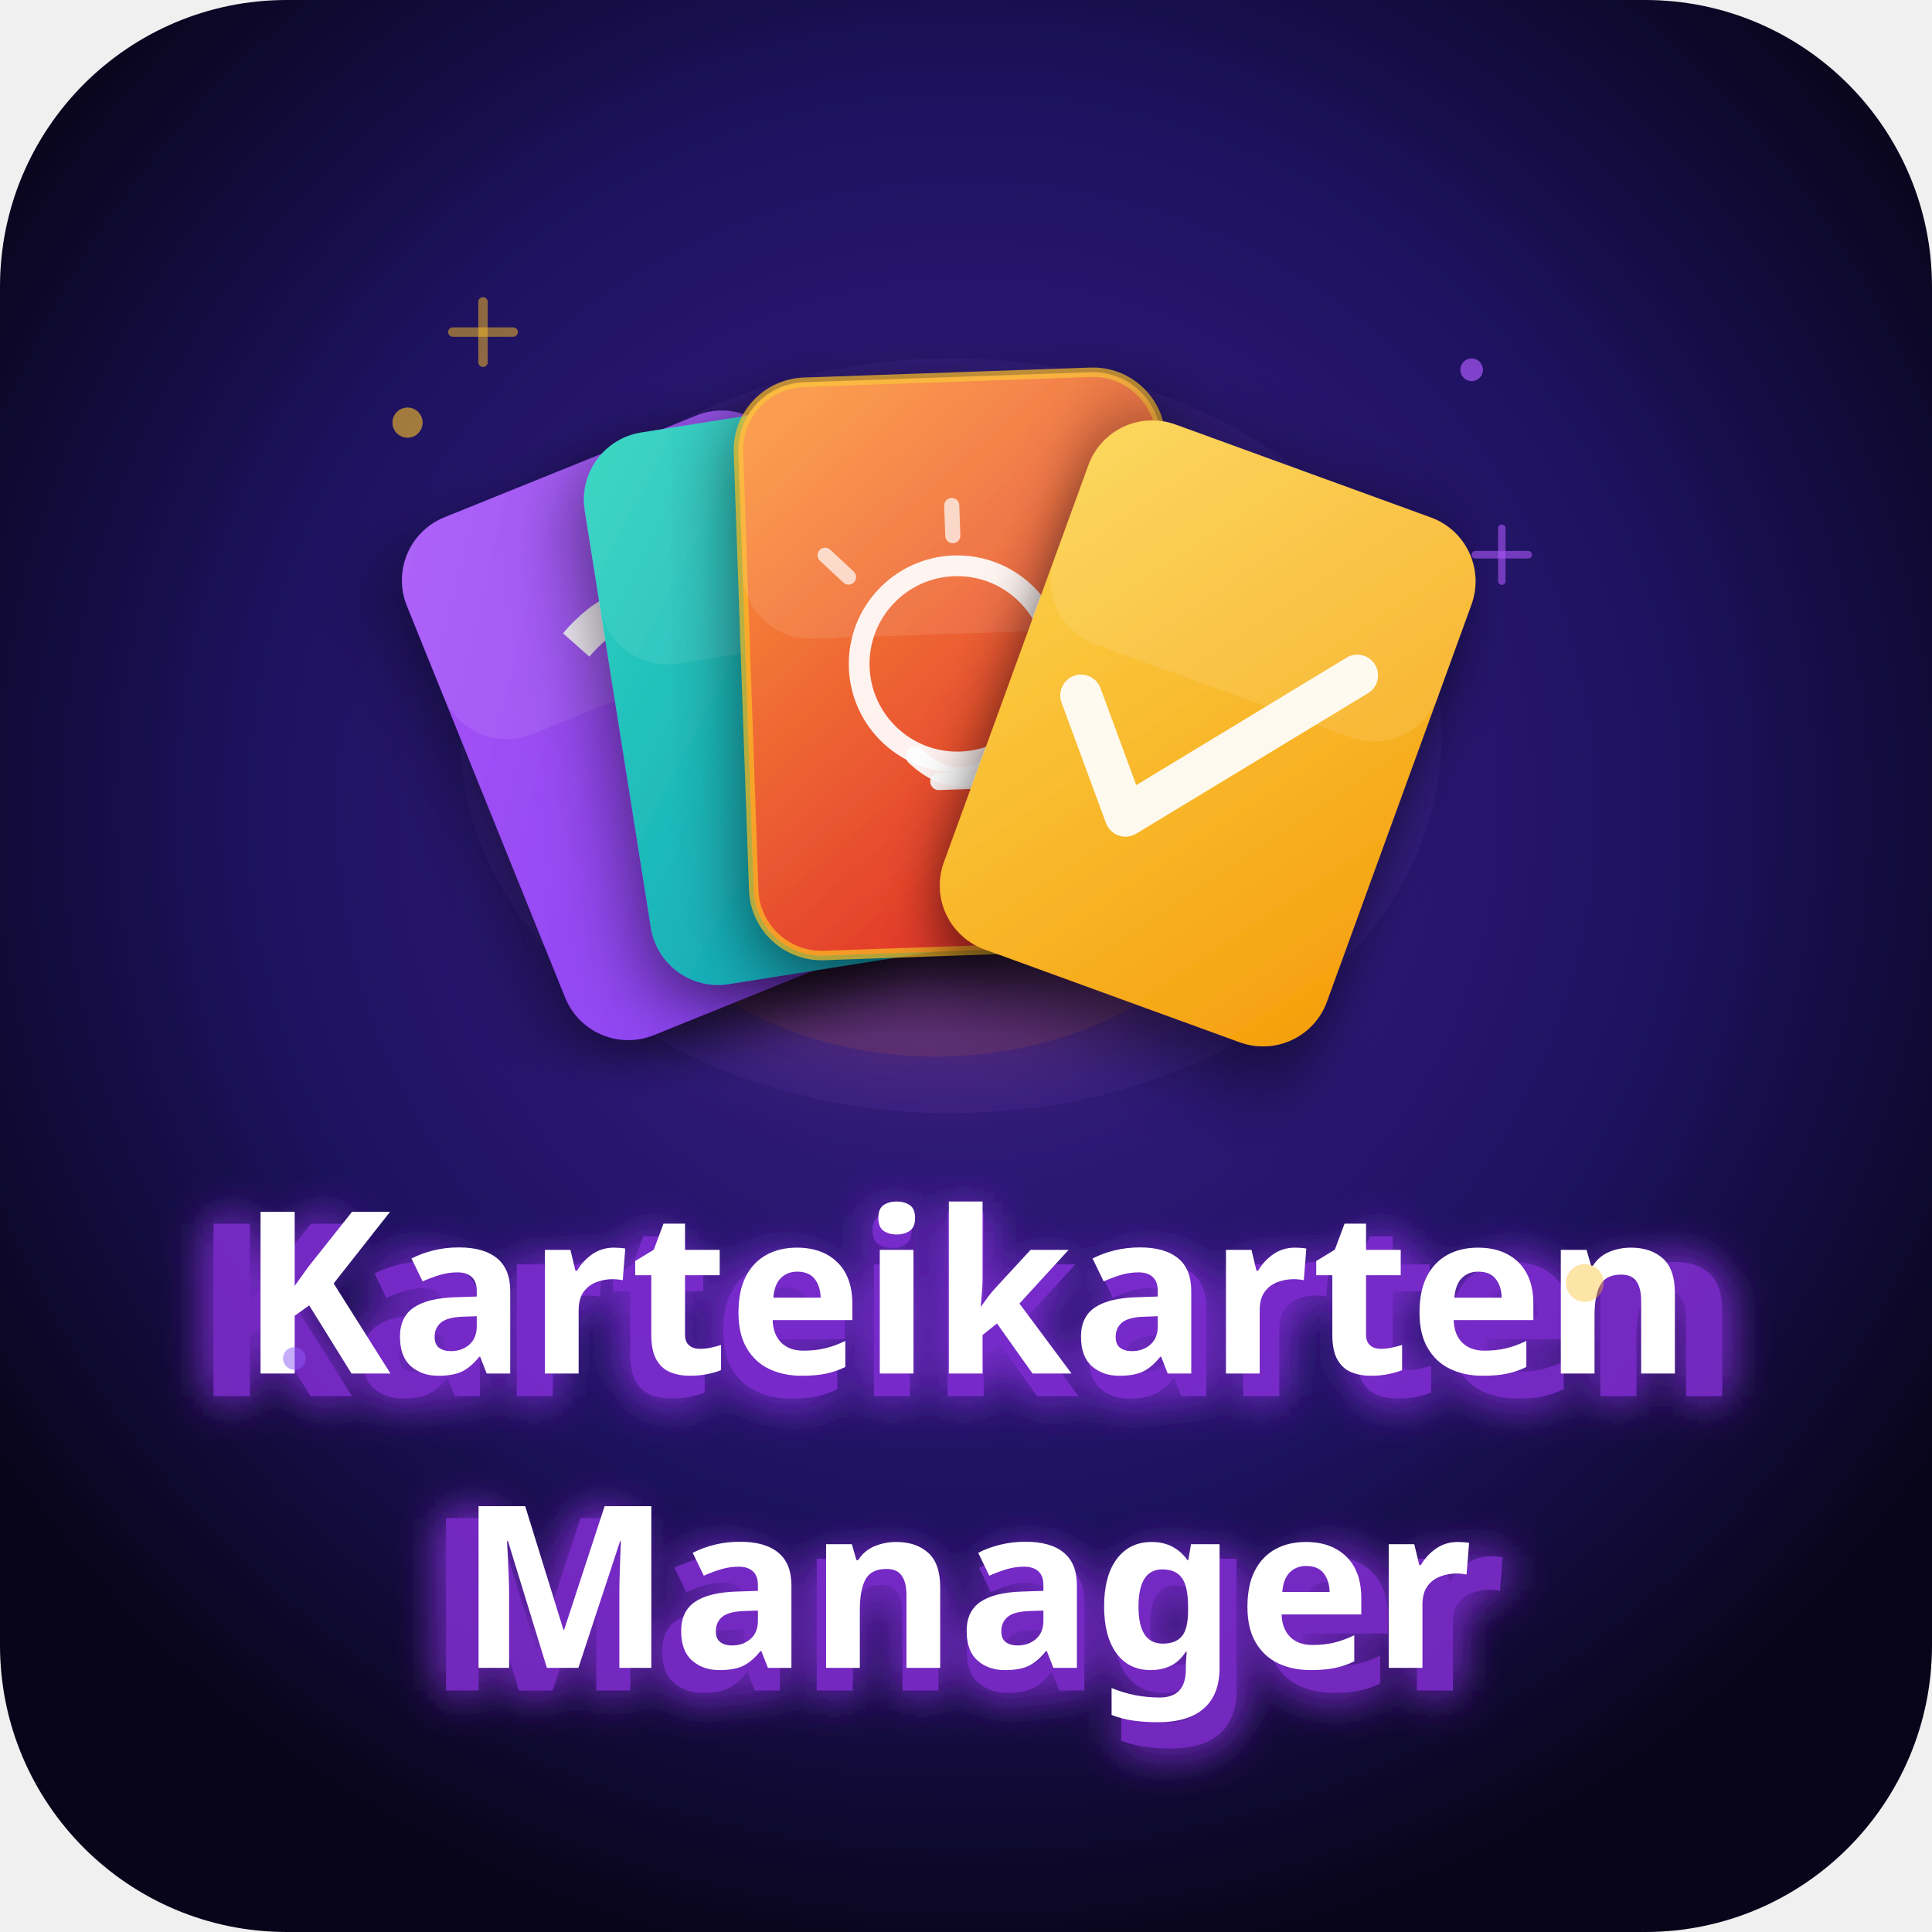
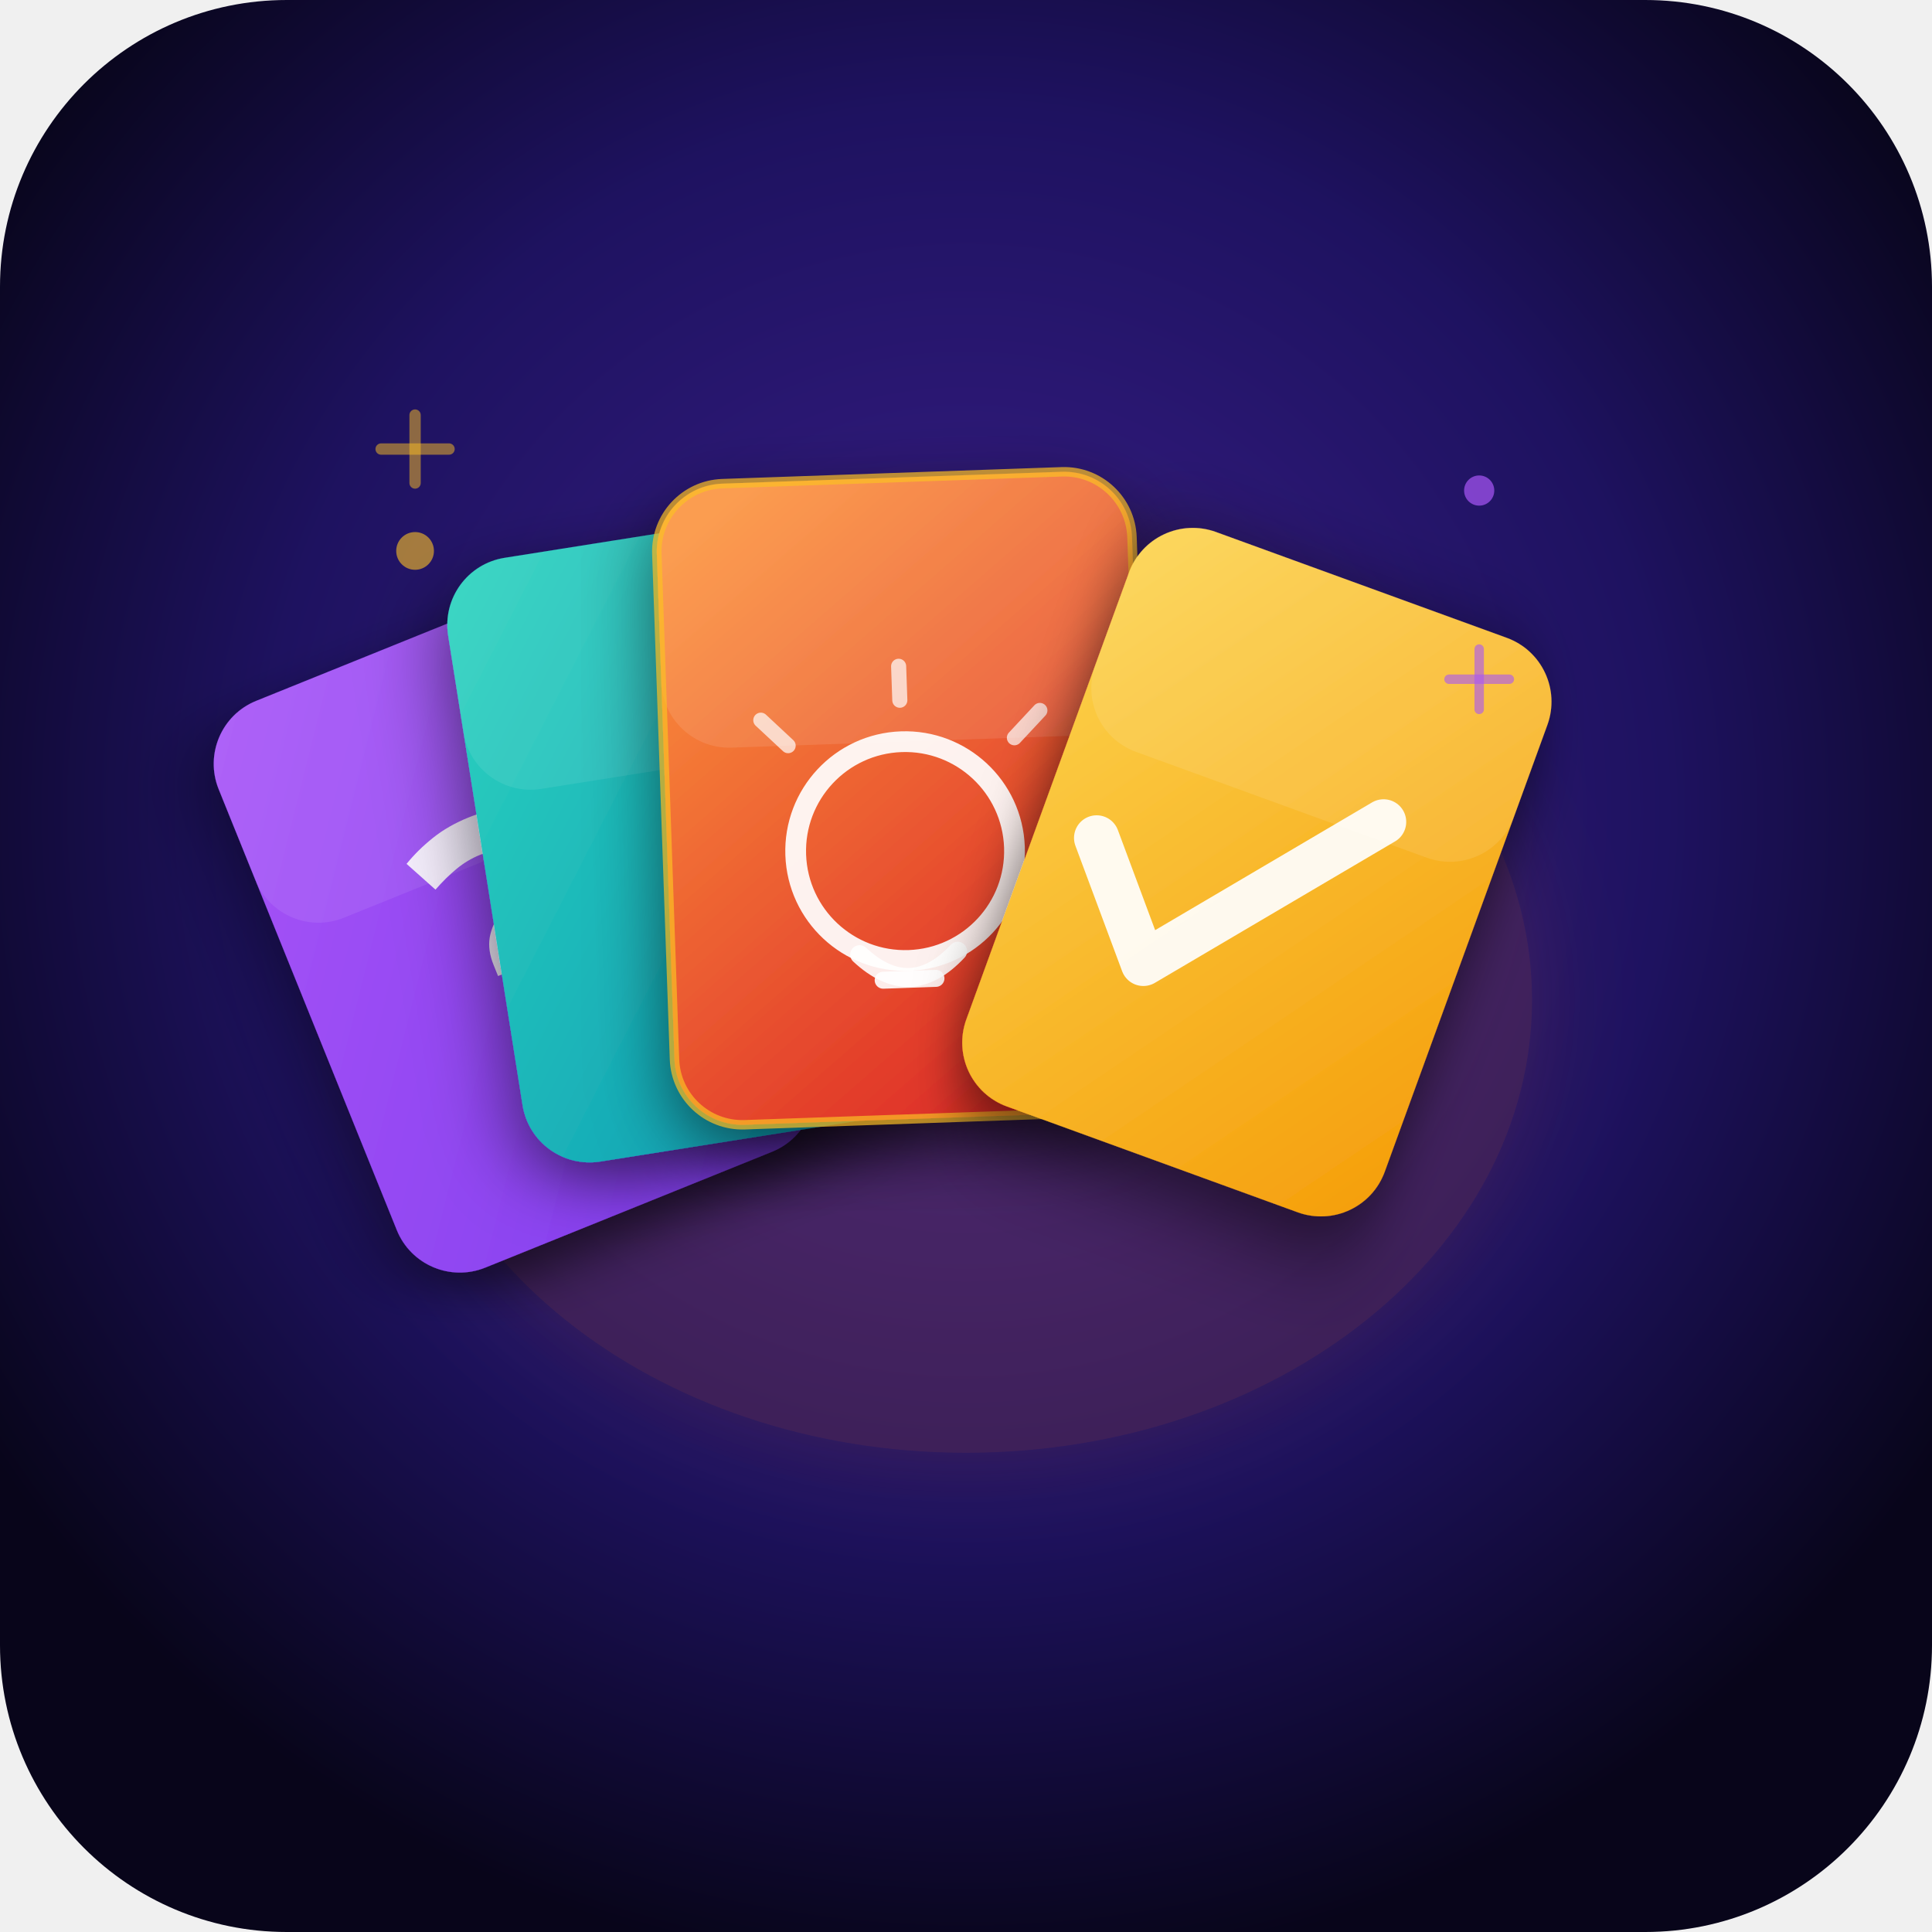
<svg xmlns="http://www.w3.org/2000/svg" viewBox="0 0 512 512">
  <defs>
    <radialGradient id="bg" cx="50%" cy="42%" r="60%">
      <stop offset="0%" stop-color="#3b1f8c" />
      <stop offset="60%" stop-color="#1e1260" />
      <stop offset="100%" stop-color="#08051a" />
    </radialGradient>
-     <linearGradient id="gPurple" x1="0%" y1="0%" x2="100%" y2="100%">
+     <linearGradient id="gP" x1="0%" y1="0%" x2="100%" y2="100%">
      <stop offset="0%" stop-color="#a855f7" />
      <stop offset="100%" stop-color="#7c3aed" />
    </linearGradient>
-     <linearGradient id="gTeal" x1="0%" y1="0%" x2="100%" y2="100%">
+     <linearGradient id="gT" x1="0%" y1="0%" x2="100%" y2="100%">
      <stop offset="0%" stop-color="#2dd4bf" />
      <stop offset="100%" stop-color="#0891b2" />
    </linearGradient>
-     <linearGradient id="gOrange" x1="20%" y1="0%" x2="80%" y2="100%">
+     <linearGradient id="gO" x1="20%" y1="0%" x2="80%" y2="100%">
      <stop offset="0%" stop-color="#fb923c" />
      <stop offset="100%" stop-color="#dc2626" />
    </linearGradient>
-     <linearGradient id="gYellow" x1="0%" y1="0%" x2="100%" y2="100%">
+     <linearGradient id="gY" x1="0%" y1="0%" x2="100%" y2="100%">
      <stop offset="0%" stop-color="#fcd34d" />
      <stop offset="100%" stop-color="#f59e0b" />
    </linearGradient>
    <filter id="glow" x="-40%" y="-40%" width="180%" height="180%">
      <feGaussianBlur stdDeviation="14" result="b" />
      <feMerge>
        <feMergeNode in="b" />
        <feMergeNode in="SourceGraphic" />
      </feMerge>
    </filter>
-     <filter id="glowText" x="-10%" y="-30%" width="120%" height="160%">
-       <feGaussianBlur stdDeviation="6" result="b" />
-       <feMerge>
-         <feMergeNode in="b" />
-         <feMergeNode in="b" />
-         <feMergeNode in="SourceGraphic" />
-       </feMerge>
-     </filter>
-     <filter id="cardShadow">
+     <filter id="sh">
      <feDropShadow dx="0" dy="6" stdDeviation="10" flood-color="rgba(0,0,0,0.6)" />
    </filter>
  </defs>
  <rect width="512" height="512" rx="76" fill="url(#bg)" />
-   <ellipse cx="252" cy="195" rx="130" ry="100" fill="#8b5cf6" opacity="0.08" />
-   <ellipse cx="248" cy="200" rx="95" ry="80" fill="#f97316" opacity="0.18" filter="url(#glow)" />
-   <g transform="rotate(-22 180 195)">
-     <rect x="126" y="118" width="108" height="148" rx="18" fill="url(#gPurple)" filter="url(#cardShadow)" />
-     <rect x="126" y="118" width="108" height="62" rx="18" fill="white" opacity="0.08" />
-     <text x="180" y="210" text-anchor="middle" font-family="Arial Black,sans-serif" font-size="78" font-weight="900" fill="white" opacity="0.92">?</text>
+   <ellipse cx="256" cy="265" rx="150" ry="120" fill="#f97316" opacity="0.14" filter="url(#glow)" />
+   <g transform="rotate(-22 185 270)">
+     <rect x="90" y="148" width="118" height="162" rx="18" fill="url(#gP)" filter="url(#sh)" />
+     <rect x="90" y="148" width="118" height="62" rx="18" fill="white" opacity="0.08" />
+     <text x="149" y="260" text-anchor="middle" font-family="Arial Black,sans-serif" font-size="86" font-weight="900" fill="white" opacity="0.9">?</text>
  </g>
-   <g transform="rotate(-9 218 188)">
-     <rect x="164" y="108" width="108" height="148" rx="18" fill="url(#gTeal)" filter="url(#cardShadow)" />
-     <rect x="164" y="108" width="108" height="62" rx="18" fill="white" opacity="0.08" />
+   <g transform="rotate(-9 218 258)">
+     <rect x="134" y="136" width="118" height="162" rx="18" fill="url(#gT)" filter="url(#sh)" />
+     <rect x="134" y="136" width="118" height="62" rx="18" fill="white" opacity="0.08" />
  </g>
-   <g transform="rotate(-2 252 185)">
-     <rect x="198" y="100" width="112" height="152" rx="18" fill="url(#gOrange)" filter="url(#cardShadow)" />
-     <rect x="198" y="100" width="112" height="152" rx="18" fill="none" stroke="#fbbf24" stroke-width="2.5" opacity="0.7" />
-     <rect x="198" y="100" width="112" height="68" rx="18" fill="white" opacity="0.1" />
-     <circle cx="254" cy="176" r="26" fill="none" stroke="white" stroke-width="5.5" opacity="0.92" />
-     <path d="M242 200 Q254 212 266 200" fill="none" stroke="white" stroke-width="5" stroke-linecap="round" opacity="0.92" />
-     <line x1="248" y1="207" x2="260" y2="207" stroke="white" stroke-width="4.5" stroke-linecap="round" opacity="0.92" />
-     <line x1="254" y1="142" x2="254" y2="134" stroke="white" stroke-width="4" stroke-linecap="round" opacity="0.7" />
-     <line x1="282" y1="152" x2="288" y2="146" stroke="white" stroke-width="4" stroke-linecap="round" opacity="0.7" />
-     <line x1="226" y1="152" x2="220" y2="146" stroke="white" stroke-width="4" stroke-linecap="round" opacity="0.7" />
+   <g transform="rotate(-2 256 258)">
+     <rect x="178" y="126" width="126" height="170" rx="18" fill="url(#gO)" filter="url(#sh)" />
+     <rect x="178" y="126" width="126" height="70" rx="18" fill="white" opacity="0.1" />
+     <rect x="178" y="126" width="126" height="170" rx="18" fill="none" stroke="#fbbf24" stroke-width="2.5" opacity="0.7" />
+     <circle cx="241" cy="225" r="29" fill="none" stroke="white" stroke-width="5.5" opacity="0.92" />
+     <path d="M228 252 Q241 265 254 252" fill="none" stroke="white" stroke-width="5" stroke-linecap="round" opacity="0.9" />
+     <line x1="234" y1="259" x2="248" y2="259" stroke="white" stroke-width="4.5" stroke-linecap="round" opacity="0.9" />
+     <line x1="241" y1="185" x2="241" y2="176" stroke="white" stroke-width="4" stroke-linecap="round" opacity="0.7" />
+     <line x1="271" y1="196" x2="278" y2="189" stroke="white" stroke-width="4" stroke-linecap="round" opacity="0.7" />
+     <line x1="211" y1="196" x2="204" y2="189" stroke="white" stroke-width="4" stroke-linecap="round" opacity="0.7" />
  </g>
-   <g transform="rotate(20 318 200)">
-     <rect x="264" y="120" width="108" height="148" rx="18" fill="url(#gYellow)" filter="url(#cardShadow)" />
-     <rect x="264" y="120" width="108" height="62" rx="18" fill="white" opacity="0.1" />
-     <polyline points="283,196 305,222 350,166" fill="none" stroke="white" stroke-width="11" stroke-linecap="round" stroke-linejoin="round" opacity="0.92" />
+   <g transform="rotate(20 320 270)">
+     <rect x="260" y="148" width="118" height="162" rx="18" fill="url(#gY)" filter="url(#sh)" />
+     <rect x="260" y="148" width="118" height="62" rx="18" fill="white" opacity="0.1" />
+     <polyline points="276,235 299,262 346,205" fill="none" stroke="white" stroke-width="12" stroke-linecap="round" stroke-linejoin="round" opacity="0.92" />
  </g>
-   <text x="256" y="370" text-anchor="middle" font-family="Arial Black,Impact,sans-serif" font-size="64" font-weight="900" fill="#9333ea" filter="url(#glowText)" opacity="0.75">Karteikarten</text>
-   <text x="256" y="448" text-anchor="middle" font-family="Arial Black,Impact,sans-serif" font-size="64" font-weight="900" fill="#9333ea" filter="url(#glowText)" opacity="0.75">Manager</text>
-   <text x="256" y="364" text-anchor="middle" font-family="Arial Black,Impact,sans-serif" font-size="60" font-weight="900" fill="white">Karteikarten</text>
-   <text x="256" y="442" text-anchor="middle" font-family="Arial Black,Impact,sans-serif" font-size="60" font-weight="900" fill="white">Manager</text>
-   <circle cx="108" cy="112" r="4" fill="#fbbf24" opacity="0.6" />
-   <circle cx="390" cy="98" r="3" fill="#a855f7" opacity="0.7" />
-   <circle cx="420" cy="340" r="5" fill="#fbbf24" opacity="0.4" />
-   <circle cx="78" cy="360" r="3" fill="#8b5cf6" opacity="0.5" />
-   <line x1="128" y1="80" x2="128" y2="96" stroke="#fbbf24" stroke-width="2.5" stroke-linecap="round" opacity="0.5" />
-   <line x1="120" y1="88" x2="136" y2="88" stroke="#fbbf24" stroke-width="2.5" stroke-linecap="round" opacity="0.5" />
-   <line x1="398" y1="140" x2="398" y2="154" stroke="#a855f7" stroke-width="2" stroke-linecap="round" opacity="0.6" />
-   <line x1="391" y1="147" x2="405" y2="147" stroke="#a855f7" stroke-width="2" stroke-linecap="round" opacity="0.6" />
+   <circle cx="110" cy="146" r="5" fill="#fbbf24" opacity="0.6" />
+   <line x1="110" y1="110" x2="110" y2="128" stroke="#fbbf24" stroke-width="3" stroke-linecap="round" opacity="0.5" />
+   <line x1="101" y1="119" x2="119" y2="119" stroke="#fbbf24" stroke-width="3" stroke-linecap="round" opacity="0.5" />
+   <circle cx="392" cy="130" r="4" fill="#a855f7" opacity="0.7" />
+   <line x1="392" y1="172" x2="392" y2="188" stroke="#a855f7" stroke-width="2.5" stroke-linecap="round" opacity="0.6" />
+   <line x1="384" y1="180" x2="400" y2="180" stroke="#a855f7" stroke-width="2.5" stroke-linecap="round" opacity="0.6" />
</svg>
